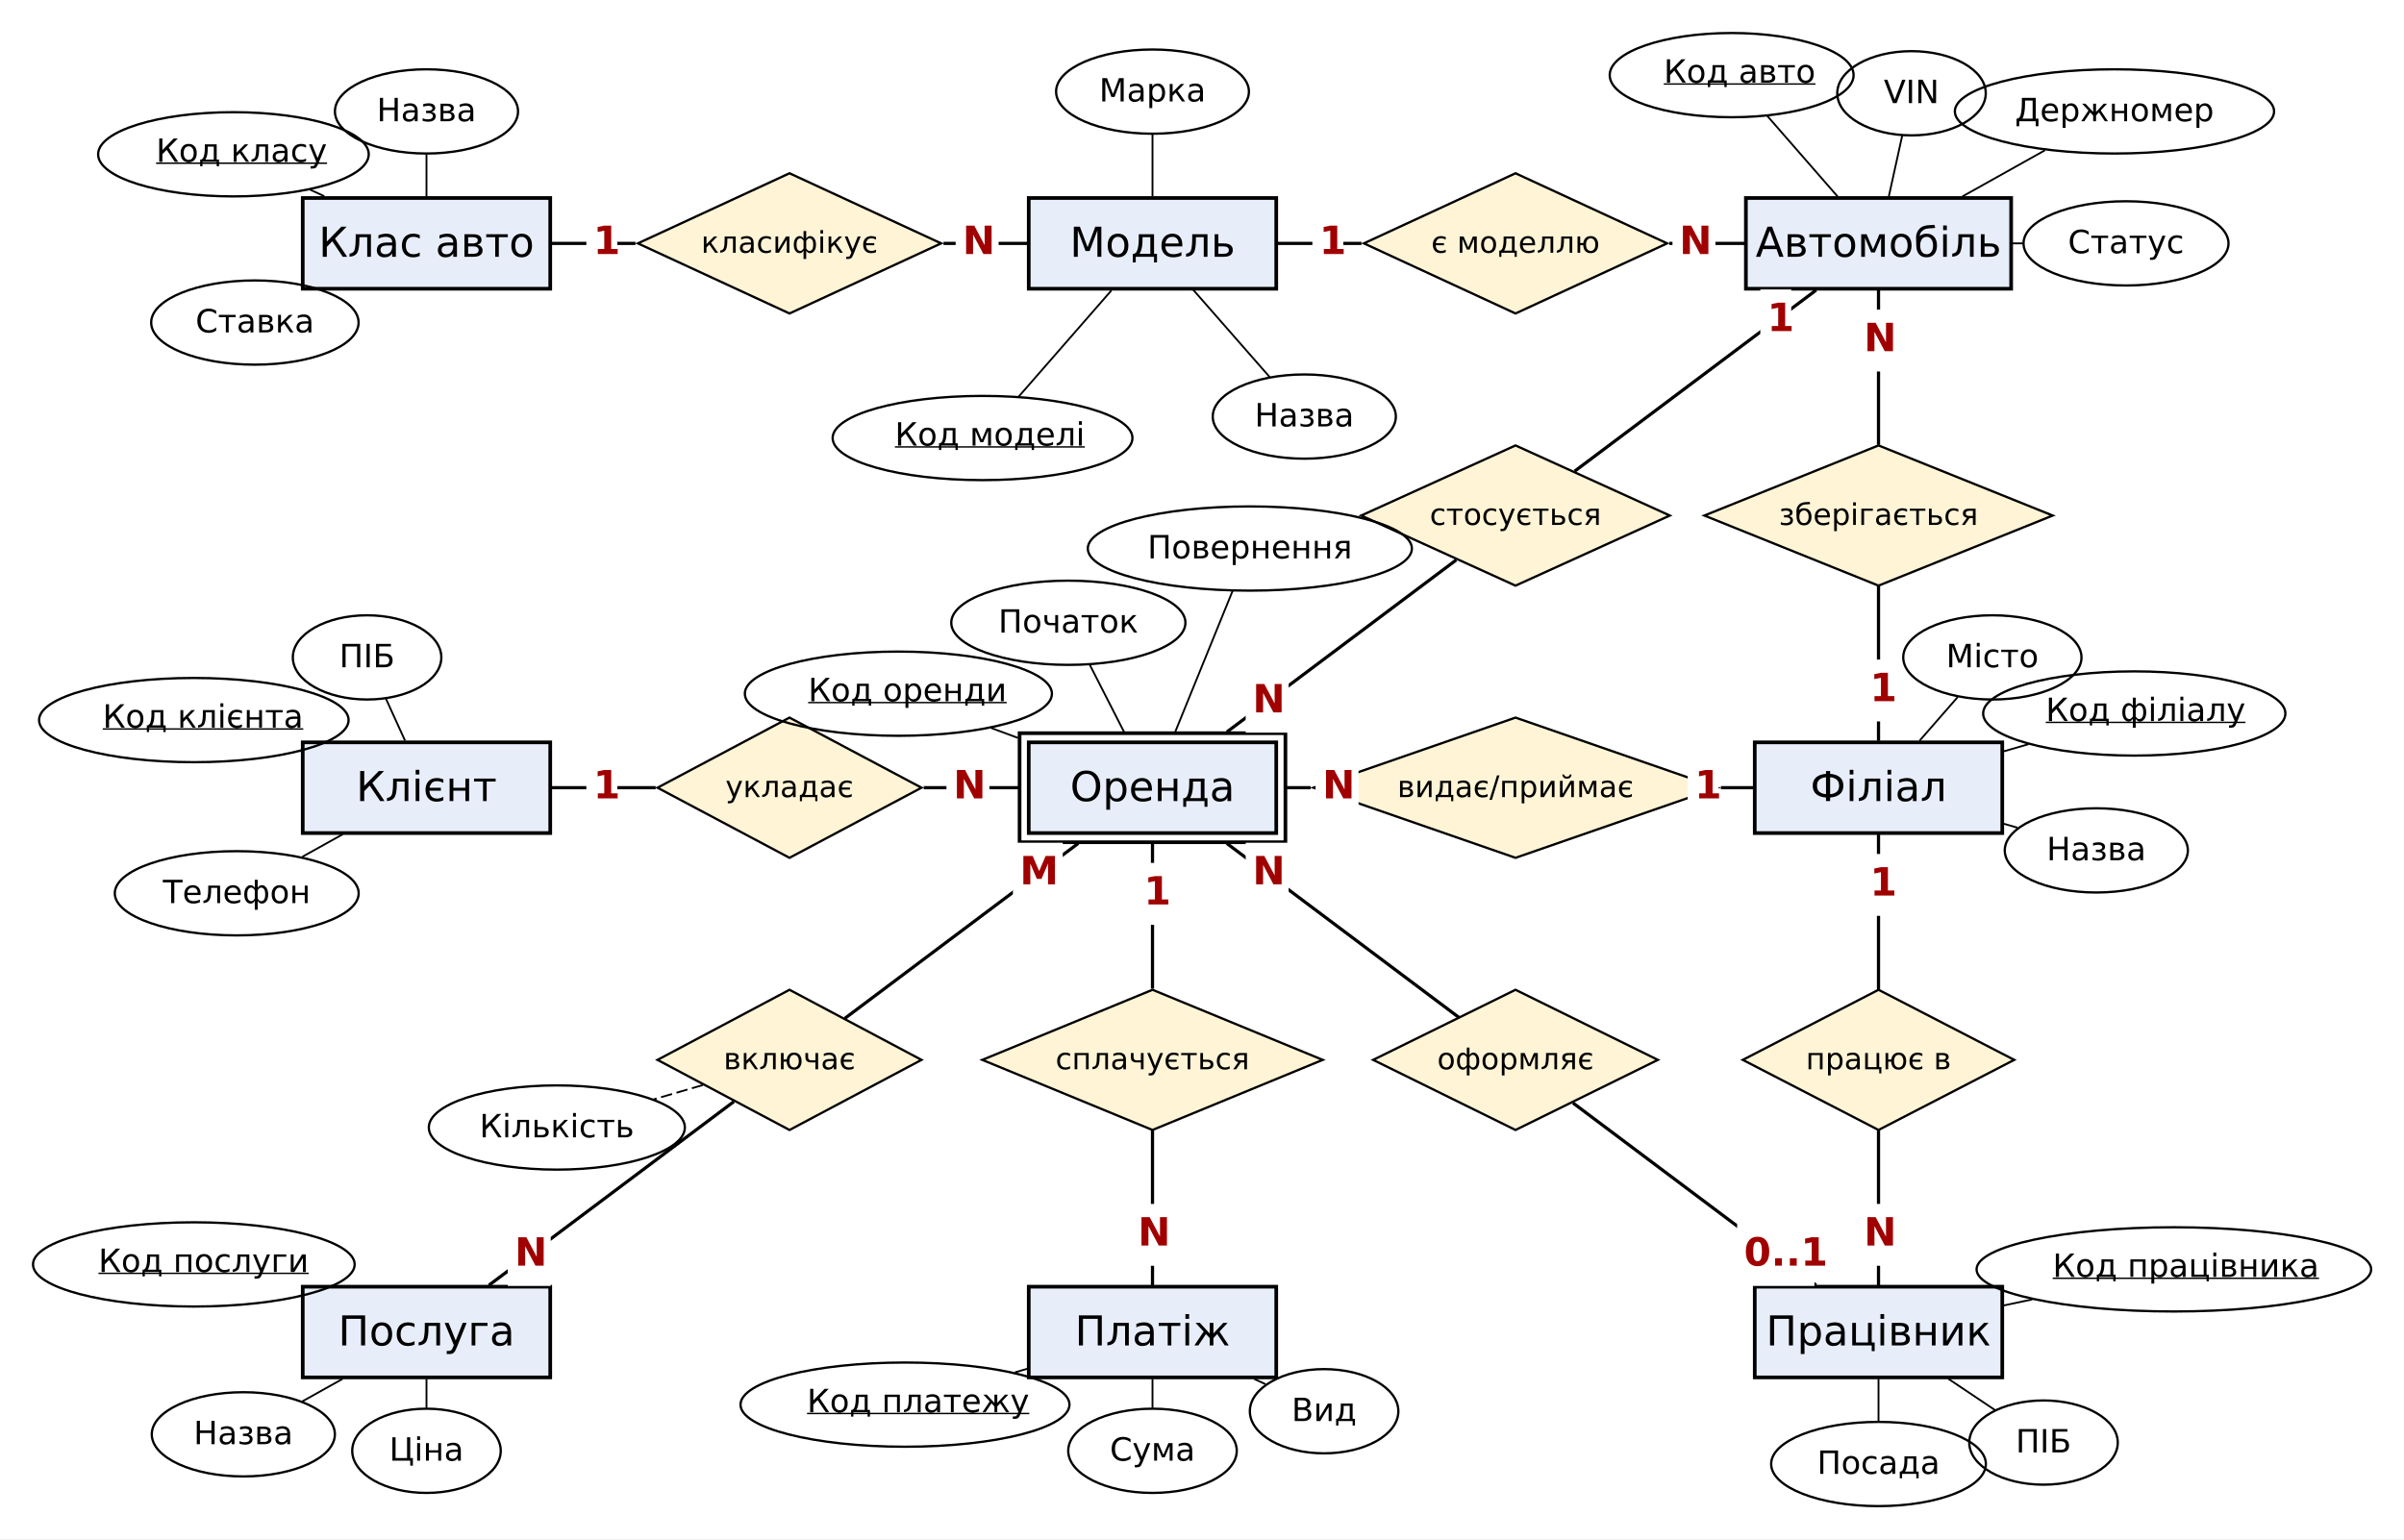
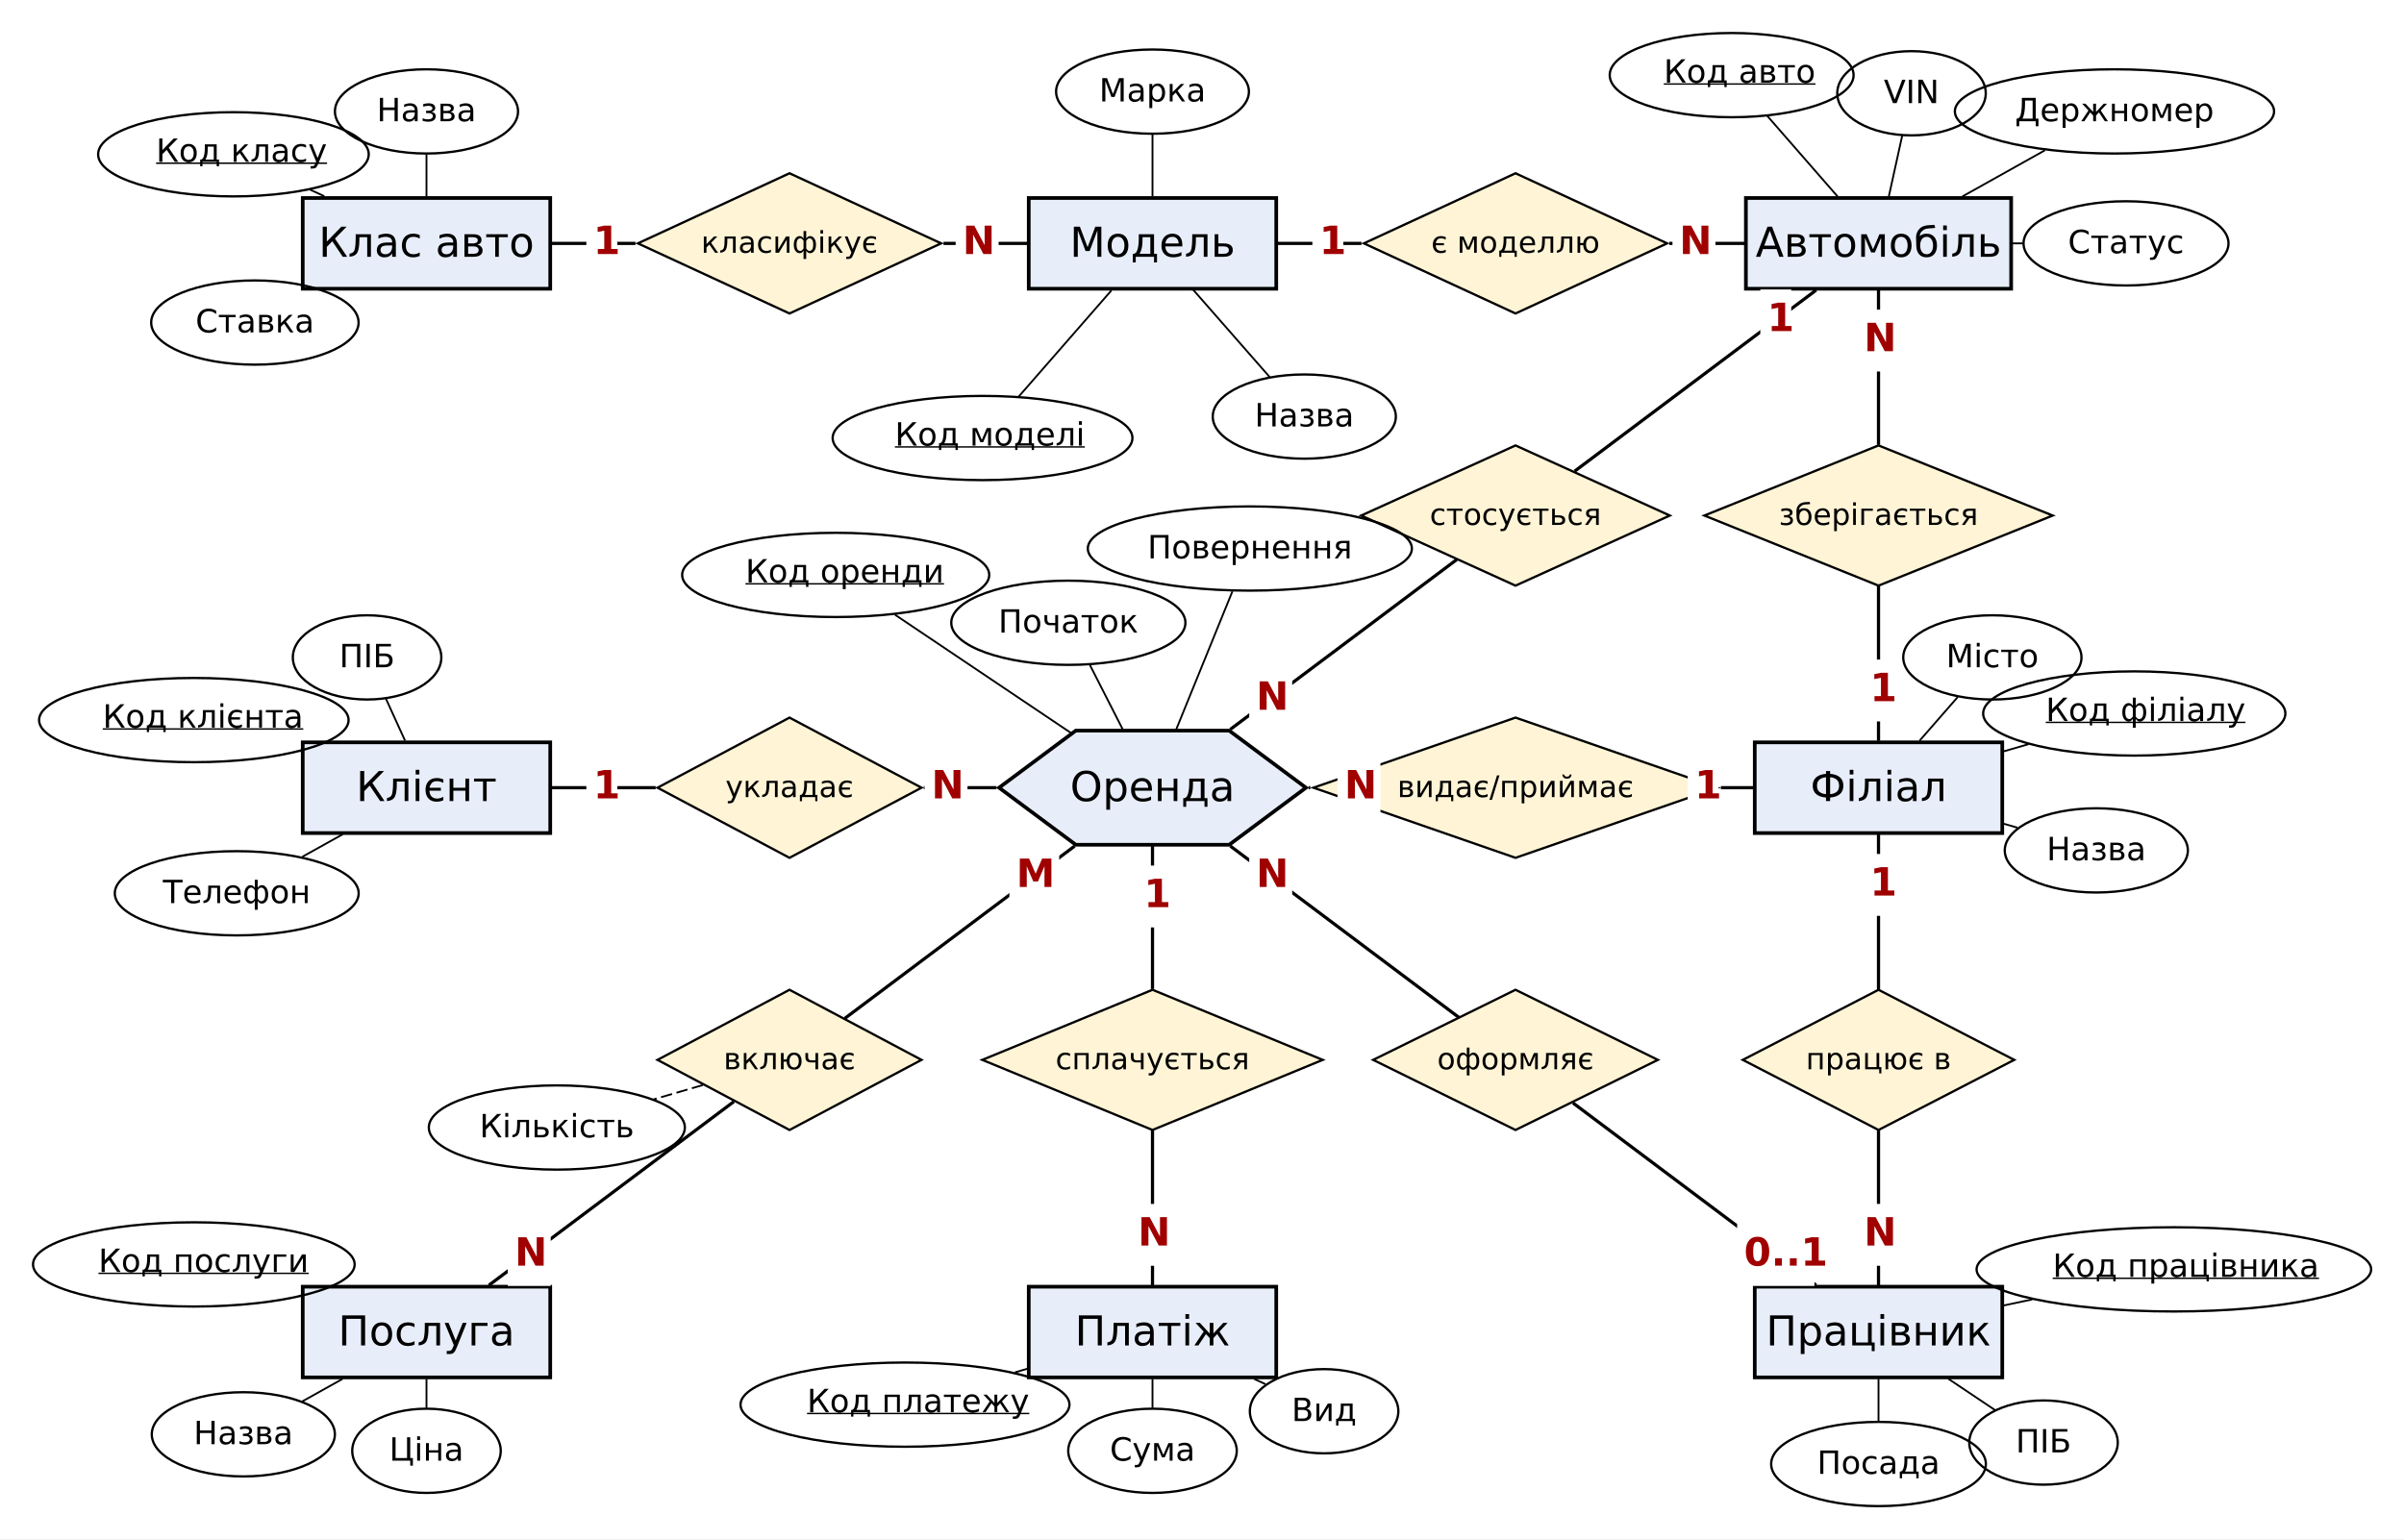
<svg xmlns="http://www.w3.org/2000/svg" width="1049pt" height="672pt" viewBox="0.00 0.00 1049.00 672.00">
  <g id="graph0" class="graph" transform="scale(1 1) rotate(0) translate(14.4 657.41)">
    <polygon fill="white" stroke="none" points="-14.4,14.4 -14.4,-657.41 1034.67,-657.41 1034.67,14.4 -14.4,14.4" />
    <g id="node1" class="node">
      <polygon fill="#e8eef9" stroke="black" stroke-width="1.6" points="225.7,-570.98 117.7,-570.98 117.7,-531.38 225.7,-531.38 225.7,-570.98" />
      <text xml:space="preserve" text-anchor="middle" x="171.7" y="-545.33" font-family="DejaVu Sans" font-size="18.00">Клас авто</text>
    </g>
    <g id="node2" class="node">
      <ellipse fill="none" stroke="black" cx="87.46" cy="-590.06" rx="59.04" ry="18.38" />
      <text xml:space="preserve" text-anchor="start" x="53.71" y="-586.76" font-family="DejaVu Sans" text-decoration="underline" font-size="14.00">Код класу</text>
    </g>
    <g id="edge1" class="edge">
      <path fill="none" stroke="black" stroke-width="0.8" d="M127.11,-571.76C125.06,-572.71 123.02,-573.65 121,-574.58" />
    </g>
    <g id="node3" class="node">
      <ellipse fill="none" stroke="black" cx="171.7" cy="-608.78" rx="39.95" ry="18.38" />
      <text xml:space="preserve" text-anchor="middle" x="171.7" y="-604.48" font-family="DejaVu Sans" font-size="14.00">Назва</text>
    </g>
    <g id="edge2" class="edge">
      <path fill="none" stroke="black" stroke-width="0.8" d="M171.7,-571.65C171.7,-577.6 171.7,-584.07 171.7,-589.92" />
    </g>
    <g id="node4" class="node">
      <ellipse fill="none" stroke="black" cx="96.82" cy="-516.62" rx="45.25" ry="18.38" />
      <text xml:space="preserve" text-anchor="middle" x="96.82" y="-512.32" font-family="DejaVu Sans" font-size="14.00">Ставка</text>
    </g>
    <g id="edge3" class="edge">
      <path fill="none" stroke="black" stroke-width="0.8" d="M127.28,-530.68C127.15,-530.62 127.03,-530.57 126.9,-530.51" />
    </g>
    <g id="node38" class="node">
      <polygon fill="#fff4d6" stroke="black" points="330.1,-581.78 263.93,-551.18 330.1,-520.58 396.27,-551.18 330.1,-581.78" />
      <text xml:space="preserve" text-anchor="middle" x="330.1" y="-547.08" font-family="DejaVu Sans" font-size="13.00">класифікує</text>
    </g>
    <g id="edge29" class="edge">
      <path fill="none" stroke="black" stroke-width="1.4" d="M226.21,-551.18C238.03,-551.18 250.65,-551.18 262.89,-551.18" />
      <polygon fill="white" stroke="none" points="241.46,-537.68 241.46,-564.68 254.96,-564.68 254.96,-537.68 241.46,-537.68" />
      <text xml:space="preserve" text-anchor="start" x="244.46" y="-546.53" font-family="DejaVu Sans" font-weight="bold" font-size="17.00" fill="#a00000">1</text>
    </g>
    <g id="node5" class="node">
      <polygon fill="#e8eef9" stroke="black" stroke-width="1.6" points="542.5,-570.98 434.5,-570.98 434.5,-531.38 542.5,-531.38 542.5,-570.98" />
      <text xml:space="preserve" text-anchor="middle" x="488.5" y="-545.33" font-family="DejaVu Sans" font-size="18.00">Модель</text>
    </g>
    <g id="node6" class="node">
      <ellipse fill="none" stroke="black" cx="414.34" cy="-466.22" rx="65.41" ry="18.38" />
      <text xml:space="preserve" text-anchor="start" x="376.09" y="-462.92" font-family="DejaVu Sans" text-decoration="underline" font-size="14.00">Код моделі</text>
    </g>
    <g id="edge4" class="edge">
      <path fill="none" stroke="black" stroke-width="0.8" d="M470.55,-530.62C458.2,-516.47 441.96,-497.87 430.11,-484.29" />
    </g>
    <g id="node7" class="node">
      <ellipse fill="none" stroke="black" cx="488.5" cy="-617.42" rx="42.07" ry="18.38" />
      <text xml:space="preserve" text-anchor="middle" x="488.5" y="-613.12" font-family="DejaVu Sans" font-size="14.00">Марка</text>
    </g>
    <g id="edge5" class="edge">
      <path fill="none" stroke="black" stroke-width="0.8" d="M488.5,-571.78C488.5,-580.44 488.5,-590.44 488.5,-598.87" />
    </g>
    <g id="node8" class="node">
      <ellipse fill="none" stroke="black" cx="554.74" cy="-475.58" rx="39.95" ry="18.38" />
      <text xml:space="preserve" text-anchor="middle" x="554.74" y="-471.28" font-family="DejaVu Sans" font-size="14.00">Назва</text>
    </g>
    <g id="edge6" class="edge">
      <path fill="none" stroke="black" stroke-width="0.8" d="M506.25,-530.93C516.68,-519.03 529.71,-504.15 539.64,-492.82" />
    </g>
    <g id="edge30" class="edge">
      <path fill="none" stroke="black" stroke-width="1.4" d="M433.99,-551.18C422.18,-551.18 409.55,-551.18 397.31,-551.18" />
      <polygon fill="white" stroke="none" points="402.61,-537.68 402.61,-564.68 421.36,-564.68 421.36,-537.68 402.61,-537.68" />
      <text xml:space="preserve" text-anchor="start" x="405.61" y="-546.53" font-family="DejaVu Sans" font-weight="bold" font-size="17.00" fill="#a00000">N</text>
    </g>
    <g id="node39" class="node">
      <polygon fill="#fff4d6" stroke="black" points="646.9,-581.78 580.73,-551.18 646.9,-520.58 713.07,-551.18 646.9,-581.78" />
      <text xml:space="preserve" text-anchor="middle" x="646.9" y="-547.08" font-family="DejaVu Sans" font-size="13.00">є моделлю</text>
    </g>
    <g id="edge31" class="edge">
      <path fill="none" stroke="black" stroke-width="1.4" d="M543.01,-551.18C554.83,-551.18 567.45,-551.18 579.69,-551.18" />
      <polygon fill="white" stroke="none" points="558.26,-537.68 558.26,-564.68 571.76,-564.68 571.76,-537.68 558.26,-537.68" />
      <text xml:space="preserve" text-anchor="start" x="561.26" y="-546.53" font-family="DejaVu Sans" font-weight="bold" font-size="17.00" fill="#a00000">1</text>
    </g>
    <g id="node9" class="node">
      <polygon fill="#e8eef9" stroke="black" stroke-width="1.6" points="863.18,-570.98 747.43,-570.98 747.43,-531.38 863.18,-531.38 863.18,-570.98" />
      <text xml:space="preserve" text-anchor="middle" x="805.3" y="-545.33" font-family="DejaVu Sans" font-size="18.00">Автомобіль</text>
    </g>
    <g id="node10" class="node">
      <ellipse fill="none" stroke="black" cx="741.22" cy="-624.62" rx="53.21" ry="18.38" />
      <text xml:space="preserve" text-anchor="start" x="711.6" y="-621.32" font-family="DejaVu Sans" text-decoration="underline" font-size="14.00">Код авто</text>
    </g>
    <g id="edge7" class="edge">
      <path fill="none" stroke="black" stroke-width="0.8" d="M787.45,-571.64C777.82,-582.68 766.05,-596.17 756.8,-606.77" />
    </g>
    <g id="node11" class="node">
      <ellipse fill="none" stroke="black" cx="819.7" cy="-616.7" rx="32.4" ry="18.38" />
      <text xml:space="preserve" text-anchor="middle" x="819.7" y="-612.4" font-family="DejaVu Sans" font-size="14.00">VIN</text>
    </g>
    <g id="edge8" class="edge">
      <path fill="none" stroke="black" stroke-width="0.8" d="M809.78,-571.56C811.66,-580.12 813.83,-590.01 815.67,-598.35" />
    </g>
    <g id="node12" class="node">
      <ellipse fill="none" stroke="black" cx="908.26" cy="-608.78" rx="69.65" ry="18.38" />
      <text xml:space="preserve" text-anchor="middle" x="908.26" y="-604.48" font-family="DejaVu Sans" font-size="14.00">Держномер</text>
    </g>
    <g id="edge9" class="edge">
      <path fill="none" stroke="black" stroke-width="0.8" d="M841.89,-571.65C853.68,-578.25 866.61,-585.49 877.9,-591.8" />
    </g>
    <g id="node13" class="node">
      <ellipse fill="none" stroke="black" cx="913.3" cy="-551.18" rx="44.72" ry="18.38" />
      <text xml:space="preserve" text-anchor="middle" x="913.3" y="-546.88" font-family="DejaVu Sans" font-size="14.00">Статус</text>
    </g>
    <g id="edge10" class="edge">
      <path fill="none" stroke="black" stroke-width="0.8" d="M863.73,-551.18C865.22,-551.18 866.7,-551.18 868.18,-551.18" />
    </g>
    <g id="edge32" class="edge">
      <path fill="none" stroke="black" stroke-width="1.4" d="M746.77,-551.18C736.1,-551.18 724.9,-551.18 714.01,-551.18" />
      <polygon fill="white" stroke="none" points="715.39,-537.68 715.39,-564.68 734.14,-564.68 734.14,-537.68 715.39,-537.68" />
      <text xml:space="preserve" text-anchor="start" x="718.39" y="-546.53" font-family="DejaVu Sans" font-weight="bold" font-size="17.00" fill="#a00000">N</text>
    </g>
    <g id="node40" class="node">
      <polygon fill="#fff4d6" stroke="black" points="805.3,-462.98 729.29,-432.38 805.3,-401.78 881.31,-432.38 805.3,-462.98" />
      <text xml:space="preserve" text-anchor="middle" x="805.3" y="-428.28" font-family="DejaVu Sans" font-size="13.00">зберігається</text>
    </g>
    <g id="edge34" class="edge">
      <path fill="none" stroke="black" stroke-width="1.4" d="M805.3,-530.76C805.3,-512.19 805.3,-484.51 805.3,-463.23" />
      <polygon fill="white" stroke="none" points="795.93,-495.26 795.93,-522.26 814.68,-522.26 814.68,-495.26 795.93,-495.26" />
      <text xml:space="preserve" text-anchor="start" x="798.93" y="-504.11" font-family="DejaVu Sans" font-weight="bold" font-size="17.00" fill="#a00000">N</text>
    </g>
    <g id="node43" class="node">
      <polygon fill="#fff4d6" stroke="black" points="646.9,-462.98 579.58,-432.38 646.9,-401.78 714.23,-432.38 646.9,-462.98" />
      <text xml:space="preserve" text-anchor="middle" x="646.9" y="-428.28" font-family="DejaVu Sans" font-size="13.00">стосується</text>
    </g>
    <g id="edge39" class="edge">
      <path fill="none" stroke="black" stroke-width="1.4" d="M778.07,-530.76C748.53,-508.6 701.71,-473.49 672.73,-451.75" />
      <polygon fill="white" stroke="none" points="753.72,-504.06 753.72,-531.06 767.22,-531.06 767.22,-504.06 753.72,-504.06" />
      <text xml:space="preserve" text-anchor="start" x="756.72" y="-512.91" font-family="DejaVu Sans" font-weight="bold" font-size="17.00" fill="#a00000">1</text>
    </g>
    <g id="node14" class="node">
      <polygon fill="#e8eef9" stroke="black" stroke-width="1.6" points="859.3,-333.38 751.3,-333.38 751.3,-293.78 859.3,-293.78 859.3,-333.38" />
      <text xml:space="preserve" text-anchor="middle" x="805.3" y="-307.73" font-family="DejaVu Sans" font-size="18.00">Філіал</text>
    </g>
    <g id="node15" class="node">
      <ellipse fill="none" stroke="black" cx="916.9" cy="-345.98" rx="65.94" ry="18.38" />
      <text xml:space="preserve" text-anchor="start" x="878.28" y="-342.68" font-family="DejaVu Sans" text-decoration="underline" font-size="14.00">Код філіалу</text>
    </g>
    <g id="edge11" class="edge">
      <path fill="none" stroke="black" stroke-width="0.8" d="M859.79,-329.41C863.44,-330.47 867.1,-331.53 870.71,-332.57" />
    </g>
    <g id="node16" class="node">
      <ellipse fill="none" stroke="black" cx="900.34" cy="-286.22" rx="39.95" ry="18.38" />
      <text xml:space="preserve" text-anchor="middle" x="900.34" y="-281.92" font-family="DejaVu Sans" font-size="14.00">Назва</text>
    </g>
    <g id="edge12" class="edge">
      <path fill="none" stroke="black" stroke-width="0.8" d="M860.03,-297.83C862.02,-297.26 863.98,-296.69 865.91,-296.14" />
    </g>
    <g id="node17" class="node">
      <ellipse fill="none" stroke="black" cx="854.98" cy="-370.46" rx="38.89" ry="18.38" />
      <text xml:space="preserve" text-anchor="middle" x="854.98" y="-366.16" font-family="DejaVu Sans" font-size="14.00">Місто</text>
    </g>
    <g id="edge13" class="edge">
      <path fill="none" stroke="black" stroke-width="0.8" d="M823.24,-334.12C828.68,-340.36 834.61,-347.14 839.86,-353.15" />
    </g>
    <g id="edge33" class="edge">
      <path fill="none" stroke="black" stroke-width="1.4" d="M805.3,-334.01C805.3,-352.58 805.3,-380.26 805.3,-401.53" />
      <polygon fill="white" stroke="none" points="798.55,-342.51 798.55,-369.51 812.05,-369.51 812.05,-342.51 798.55,-342.51" />
      <text xml:space="preserve" text-anchor="start" x="801.55" y="-351.36" font-family="DejaVu Sans" font-weight="bold" font-size="17.00" fill="#a00000">1</text>
    </g>
    <g id="node41" class="node">
      <polygon fill="#fff4d6" stroke="black" points="805.3,-225.38 746.08,-194.78 805.3,-164.18 864.52,-194.78 805.3,-225.38" />
      <text xml:space="preserve" text-anchor="middle" x="805.3" y="-190.68" font-family="DejaVu Sans" font-size="13.00">працює в</text>
    </g>
    <g id="edge35" class="edge">
      <path fill="none" stroke="black" stroke-width="1.4" d="M805.3,-293.16C805.3,-274.59 805.3,-246.91 805.3,-225.63" />
      <polygon fill="white" stroke="none" points="798.55,-257.66 798.55,-284.66 812.05,-284.66 812.05,-257.66 798.55,-257.66" />
      <text xml:space="preserve" text-anchor="start" x="801.55" y="-266.51" font-family="DejaVu Sans" font-weight="bold" font-size="17.00" fill="#a00000">1</text>
    </g>
    <g id="node45" class="node">
      <polygon fill="#fff4d6" stroke="black" points="646.9,-344.18 558.74,-313.58 646.9,-282.98 735.06,-313.58 646.9,-344.18" />
      <text xml:space="preserve" text-anchor="middle" x="646.9" y="-309.48" font-family="DejaVu Sans" font-size="13.00">видає/приймає</text>
    </g>
    <g id="edge43" class="edge">
      <path fill="none" stroke="black" stroke-width="1.4" d="M750.79,-313.58C746.13,-313.58 741.35,-313.58 736.52,-313.58" />
      <polygon fill="white" stroke="none" points="722.04,-300.08 722.04,-327.08 735.54,-327.08 735.54,-300.08 722.04,-300.08" />
      <text xml:space="preserve" text-anchor="start" x="725.04" y="-308.93" font-family="DejaVu Sans" font-weight="bold" font-size="17.00" fill="#a00000">1</text>
    </g>
    <g id="node18" class="node">
      <polygon fill="#e8eef9" stroke="black" stroke-width="1.6" points="859.3,-95.78 751.3,-95.78 751.3,-56.18 859.3,-56.18 859.3,-95.78" />
      <text xml:space="preserve" text-anchor="middle" x="805.3" y="-70.13" font-family="DejaVu Sans" font-size="18.00">Працівник</text>
    </g>
    <g id="node19" class="node">
      <ellipse fill="none" stroke="black" cx="934.18" cy="-103.34" rx="86.09" ry="18.38" />
      <text xml:space="preserve" text-anchor="start" x="881.31" y="-100.04" font-family="DejaVu Sans" text-decoration="underline" font-size="14.00">Код працівника</text>
    </g>
    <g id="edge14" class="edge">
      <path fill="none" stroke="black" stroke-width="0.8" d="M859.96,-87.59C864.07,-88.46 868.24,-89.35 872.4,-90.23" />
    </g>
    <g id="node20" class="node">
      <ellipse fill="none" stroke="black" cx="877.3" cy="-27.74" rx="32.4" ry="18.38" />
      <text xml:space="preserve" text-anchor="middle" x="877.3" y="-23.44" font-family="DejaVu Sans" font-size="14.00">ПІБ</text>
    </g>
    <g id="edge15" class="edge">
      <path fill="none" stroke="black" stroke-width="0.8" d="M835.83,-55.53C842.73,-50.9 849.91,-46.1 856.31,-41.81" />
    </g>
    <g id="node21" class="node">
      <ellipse fill="none" stroke="black" cx="805.3" cy="-18.38" rx="46.85" ry="18.38" />
      <text xml:space="preserve" text-anchor="middle" x="805.3" y="-14.08" font-family="DejaVu Sans" font-size="14.00">Посада</text>
    </g>
    <g id="edge16" class="edge">
      <path fill="none" stroke="black" stroke-width="0.8" d="M805.3,-55.51C805.3,-49.57 805.3,-43.1 805.3,-37.25" />
    </g>
    <g id="edge36" class="edge">
      <path fill="none" stroke="black" stroke-width="1.4" d="M805.3,-96.41C805.3,-114.98 805.3,-142.66 805.3,-163.93" />
      <polygon fill="white" stroke="none" points="795.93,-104.91 795.93,-131.91 814.68,-131.91 814.68,-104.91 795.93,-104.91" />
      <text xml:space="preserve" text-anchor="start" x="798.93" y="-113.76" font-family="DejaVu Sans" font-weight="bold" font-size="17.00" fill="#a00000">N</text>
    </g>
    <g id="node44" class="node">
      <polygon fill="#fff4d6" stroke="black" points="646.9,-225.38 584.78,-194.78 646.9,-164.18 709.02,-194.78 646.9,-225.38" />
      <text xml:space="preserve" text-anchor="middle" x="646.9" y="-190.68" font-family="DejaVu Sans" font-size="13.00">оформляє</text>
    </g>
    <g id="edge41" class="edge">
      <path fill="none" stroke="black" stroke-width="1.4" d="M778.07,-96.41C748.26,-118.76 700.87,-154.31 671.95,-176" />
      <polygon fill="white" stroke="none" points="743.6,-96.11 743.6,-123.11 777.35,-123.11 777.35,-96.11 743.6,-96.11" />
      <text xml:space="preserve" text-anchor="start" x="746.6" y="-104.96" font-family="DejaVu Sans" font-weight="bold" font-size="17.00" fill="#a00000">0..1</text>
    </g>
    <g id="node22" class="node">
      <polygon fill="#e8eef9" stroke="black" stroke-width="1.6" points="225.7,-333.38 117.7,-333.38 117.7,-293.78 225.7,-293.78 225.7,-333.38" />
      <text xml:space="preserve" text-anchor="middle" x="171.7" y="-307.73" font-family="DejaVu Sans" font-size="18.00">Клієнт</text>
    </g>
    <g id="node23" class="node">
      <ellipse fill="none" stroke="black" cx="70.18" cy="-343.1" rx="67.53" ry="18.38" />
      <text xml:space="preserve" text-anchor="start" x="30.43" y="-339.8" font-family="DejaVu Sans" text-decoration="underline" font-size="14.00">Код клієнта</text>
    </g>
    <g id="edge17" class="edge">
      <path fill="none" stroke="black" stroke-width="0.8" d="M117.08,-329.47C116.98,-329.5 116.89,-329.52 116.8,-329.55" />
    </g>
    <g id="node24" class="node">
      <ellipse fill="none" stroke="black" cx="145.78" cy="-370.46" rx="32.4" ry="18.38" />
      <text xml:space="preserve" text-anchor="middle" x="145.78" y="-366.16" font-family="DejaVu Sans" font-size="14.00">ПІБ</text>
    </g>
    <g id="edge18" class="edge">
      <path fill="none" stroke="black" stroke-width="0.8" d="M162.34,-334.12C159.62,-340.1 156.66,-346.59 154.01,-352.41" />
    </g>
    <g id="node25" class="node">
      <ellipse fill="none" stroke="black" cx="88.9" cy="-267.5" rx="53.21" ry="18.38" />
      <text xml:space="preserve" text-anchor="middle" x="88.9" y="-263.2" font-family="DejaVu Sans" font-size="14.00">Телефон</text>
    </g>
    <g id="edge19" class="edge">
      <path fill="none" stroke="black" stroke-width="0.8" d="M135.14,-293.24C129.25,-289.96 123.23,-286.61 117.55,-283.45" />
    </g>
    <g id="node42" class="node">
      <polygon fill="#fff4d6" stroke="black" points="330.1,-344.18 272.5,-313.58 330.1,-282.98 387.7,-313.58 330.1,-344.18" />
      <text xml:space="preserve" text-anchor="middle" x="330.1" y="-309.48" font-family="DejaVu Sans" font-size="13.00">укладає</text>
    </g>
    <g id="edge37" class="edge">
      <path fill="none" stroke="black" stroke-width="1.4" d="M226.21,-313.58C240.89,-313.58 256.82,-313.58 271.7,-313.58" />
      <polygon fill="white" stroke="none" points="241.46,-300.08 241.46,-327.08 254.96,-327.08 254.96,-300.08 241.46,-300.08" />
      <text xml:space="preserve" text-anchor="start" x="244.46" y="-308.93" font-family="DejaVu Sans" font-weight="bold" font-size="17.00" fill="#a00000">1</text>
    </g>
    <g id="node26" class="node">
-       <polygon fill="#e8eef9" stroke="black" stroke-width="1.6" points="542.5,-333.38 434.5,-333.38 434.5,-293.78 542.5,-293.78 542.5,-333.38" />
-       <polygon fill="none" stroke="black" stroke-width="1.6" points="546.5,-337.38 430.5,-337.38 430.5,-289.78 546.5,-289.78 546.5,-337.38" />
+       <polygon fill="#e8eef9" stroke="black" stroke-width="1.6" points="555.45,-313.58 521.98,-338.49 455.02,-338.49 421.55,-313.58 455.02,-288.68 521.98,-288.68 555.45,-313.58" />
      <text xml:space="preserve" text-anchor="middle" x="488.5" y="-307.73" font-family="DejaVu Sans" font-size="18.00">Оренда</text>
    </g>
    <g id="node27" class="node">
-       <ellipse fill="none" stroke="black" cx="377.62" cy="-354.62" rx="67" ry="18.38" />
-       <text xml:space="preserve" text-anchor="start" x="338.25" y="-351.32" font-family="DejaVu Sans" text-decoration="underline" font-size="14.00">Код оренди</text>
+       <ellipse fill="none" stroke="black" cx="350.26" cy="-406.46" rx="67" ry="18.38" />
+       <text xml:space="preserve" text-anchor="start" x="310.89" y="-403.16" font-family="DejaVu Sans" text-decoration="underline" font-size="14.00">Код оренди</text>
    </g>
    <g id="edge20" class="edge">
-       <path fill="none" stroke="black" stroke-width="0.8" d="M429.81,-335.31C425.87,-336.77 421.94,-338.22 418.12,-339.64" />
+       <path fill="none" stroke="black" stroke-width="0.8" d="M452.9,-337.5C428.9,-353.63 397.79,-374.53 376.14,-389.08" />
    </g>
    <g id="node28" class="node">
      <ellipse fill="none" stroke="black" cx="451.78" cy="-385.58" rx="51.09" ry="18.38" />
      <text xml:space="preserve" text-anchor="middle" x="451.78" y="-381.28" font-family="DejaVu Sans" font-size="14.00">Початок</text>
    </g>
    <g id="edge21" class="edge">
-       <path fill="none" stroke="black" stroke-width="0.8" d="M476.07,-337.96C471.16,-347.59 465.61,-358.46 461.06,-367.38" />
+       <path fill="none" stroke="black" stroke-width="0.8" d="M475.45,-339.17C470.75,-348.39 465.54,-358.6 461.21,-367.09" />
    </g>
    <g id="node29" class="node">
      <ellipse fill="none" stroke="black" cx="530.98" cy="-417.98" rx="70.71" ry="18.38" />
      <text xml:space="preserve" text-anchor="middle" x="530.98" y="-413.68" font-family="DejaVu Sans" font-size="14.00">Повернення</text>
    </g>
    <g id="edge22" class="edge">
-       <path fill="none" stroke="black" stroke-width="0.8" d="M498.46,-338.06C506.11,-356.87 516.51,-382.43 523.47,-399.53" />
+       <path fill="none" stroke="black" stroke-width="0.8" d="M498.89,-339.12C506.46,-357.72 516.53,-382.48 523.36,-399.26" />
    </g>
    <g id="edge38" class="edge">
-       <path fill="none" stroke="black" stroke-width="1.4" d="M429.97,-313.58C416.48,-313.58 402.14,-313.58 388.66,-313.58" />
-       <polygon fill="white" stroke="none" points="398.59,-300.08 398.59,-327.08 417.34,-327.08 417.34,-300.08 398.59,-300.08" />
-       <text xml:space="preserve" text-anchor="start" x="401.59" y="-308.93" font-family="DejaVu Sans" font-weight="bold" font-size="17.00" fill="#a00000">N</text>
+       <path fill="none" stroke="black" stroke-width="1.4" d="M420.41,-313.58C409.84,-313.58 399.01,-313.58 388.67,-313.58" />
+       <polygon fill="white" stroke="none" points="389.03,-300.08 389.03,-327.08 407.78,-327.08 407.78,-300.08 389.03,-300.08" />
+       <text xml:space="preserve" text-anchor="start" x="392.03" y="-308.93" font-family="DejaVu Sans" font-weight="bold" font-size="17.00" fill="#a00000">N</text>
    </g>
    <g id="edge40" class="edge">
-       <path fill="none" stroke="black" stroke-width="1.4" d="M520.94,-337.91C550.53,-360.11 593.71,-392.49 621.04,-412.99" />
-       <polygon fill="white" stroke="none" points="529.16,-337.61 529.16,-364.61 547.91,-364.61 547.91,-337.61 529.16,-337.61" />
-       <text xml:space="preserve" text-anchor="start" x="532.16" y="-346.46" font-family="DejaVu Sans" font-weight="bold" font-size="17.00" fill="#a00000">N</text>
+       <path fill="none" stroke="black" stroke-width="1.4" d="M522.48,-339.07C552.12,-361.3 594.45,-393.05 621.3,-413.19" />
+       <polygon fill="white" stroke="none" points="530.71,-338.77 530.71,-365.77 549.46,-365.77 549.46,-338.77 530.71,-338.77" />
+       <text xml:space="preserve" text-anchor="start" x="533.71" y="-347.62" font-family="DejaVu Sans" font-weight="bold" font-size="17.00" fill="#a00000">N</text>
    </g>
    <g id="edge42" class="edge">
-       <path fill="none" stroke="black" stroke-width="1.4" d="M520.94,-289.26C550.99,-266.72 595.03,-233.69 622.28,-213.25" />
-       <polygon fill="white" stroke="none" points="529.16,-262.56 529.16,-289.56 547.91,-289.56 547.91,-262.56 529.16,-262.56" />
-       <text xml:space="preserve" text-anchor="start" x="532.16" y="-271.41" font-family="DejaVu Sans" font-weight="bold" font-size="17.00" fill="#a00000">N</text>
+       <path fill="none" stroke="black" stroke-width="1.4" d="M522.48,-288.1C552.48,-265.6 595.49,-233.34 622.28,-213.25" />
+       <polygon fill="white" stroke="none" points="530.71,-261.4 530.71,-288.4 549.46,-288.4 549.46,-261.4 530.71,-261.4" />
+       <text xml:space="preserve" text-anchor="start" x="533.71" y="-270.25" font-family="DejaVu Sans" font-weight="bold" font-size="17.00" fill="#a00000">N</text>
    </g>
    <g id="edge44" class="edge">
-       <path fill="none" stroke="black" stroke-width="1.4" d="M547.03,-313.58C550.47,-313.58 553.96,-313.58 557.48,-313.58" />
-       <polygon fill="white" stroke="none" points="559.66,-300.08 559.66,-327.08 578.41,-327.08 578.41,-300.08 559.66,-300.08" />
-       <text xml:space="preserve" text-anchor="start" x="562.66" y="-308.93" font-family="DejaVu Sans" font-weight="bold" font-size="17.00" fill="#a00000">N</text>
+       <path fill="none" stroke="black" stroke-width="1.4" d="M556.6,-313.58C556.85,-313.58 557.1,-313.58 557.35,-313.58" />
+       <polygon fill="white" stroke="none" points="569.22,-300.08 569.22,-327.08 587.97,-327.08 587.97,-300.08 569.22,-300.08" />
+       <text xml:space="preserve" text-anchor="start" x="572.22" y="-308.93" font-family="DejaVu Sans" font-weight="bold" font-size="17.00" fill="#a00000">N</text>
    </g>
    <g id="node46" class="node">
      <polygon fill="#fff4d6" stroke="black" points="488.5,-225.38 414.23,-194.78 488.5,-164.18 562.77,-194.78 488.5,-225.38" />
      <text xml:space="preserve" text-anchor="middle" x="488.5" y="-190.68" font-family="DejaVu Sans" font-size="13.00">сплачується</text>
    </g>
    <g id="edge45" class="edge">
-       <path fill="none" stroke="black" stroke-width="1.4" d="M488.5,-289.26C488.5,-270.93 488.5,-245.66 488.5,-225.87" />
-       <polygon fill="white" stroke="none" points="481.75,-253.76 481.75,-280.76 495.25,-280.76 495.25,-253.76 481.75,-253.76" />
-       <text xml:space="preserve" text-anchor="start" x="484.75" y="-262.61" font-family="DejaVu Sans" font-weight="bold" font-size="17.00" fill="#a00000">1</text>
+       <path fill="none" stroke="black" stroke-width="1.4" d="M488.5,-288.1C488.5,-269.83 488.5,-245.12 488.5,-225.71" />
+       <polygon fill="white" stroke="none" points="481.75,-252.6 481.75,-279.6 495.25,-279.6 495.25,-252.6 481.75,-252.6" />
+       <text xml:space="preserve" text-anchor="start" x="484.75" y="-261.45" font-family="DejaVu Sans" font-weight="bold" font-size="17.00" fill="#a00000">1</text>
    </g>
    <g id="node47" class="node">
      <polygon fill="#fff4d6" stroke="black" points="330.1,-225.38 272.5,-194.78 330.1,-164.18 387.7,-194.78 330.1,-225.38" />
      <text xml:space="preserve" text-anchor="middle" x="330.1" y="-190.68" font-family="DejaVu Sans" font-size="13.00">включає</text>
    </g>
    <g id="edge47" class="edge">
-       <path fill="none" stroke="black" stroke-width="1.4" d="M456.06,-289.26C425.83,-266.58 381.44,-233.29 354.23,-212.88" />
-       <polygon fill="white" stroke="none" points="427.59,-262.56 427.59,-289.56 449.34,-289.56 449.34,-262.56 427.59,-262.56" />
-       <text xml:space="preserve" text-anchor="start" x="430.59" y="-271.41" font-family="DejaVu Sans" font-weight="bold" font-size="17.00" fill="#a00000">M</text>
+       <path fill="none" stroke="black" stroke-width="1.4" d="M454.52,-288.1C424.34,-265.46 380.98,-232.95 354.23,-212.88" />
+       <polygon fill="white" stroke="none" points="426.04,-261.4 426.04,-288.4 447.79,-288.4 447.79,-261.4 426.04,-261.4" />
+       <text xml:space="preserve" text-anchor="start" x="429.04" y="-270.25" font-family="DejaVu Sans" font-weight="bold" font-size="17.00" fill="#a00000">M</text>
    </g>
    <g id="node30" class="node">
      <polygon fill="#e8eef9" stroke="black" stroke-width="1.6" points="542.5,-95.78 434.5,-95.78 434.5,-56.18 542.5,-56.18 542.5,-95.78" />
      <text xml:space="preserve" text-anchor="middle" x="488.5" y="-70.13" font-family="DejaVu Sans" font-size="18.00">Платіж</text>
    </g>
    <g id="node31" class="node">
      <ellipse fill="none" stroke="black" cx="380.5" cy="-44.3" rx="71.77" ry="18.38" />
      <text xml:space="preserve" text-anchor="start" x="337.75" y="-41" font-family="DejaVu Sans" text-decoration="underline" font-size="14.00">Код платежу</text>
    </g>
    <g id="edge23" class="edge">
      <path fill="none" stroke="black" stroke-width="0.8" d="M433.87,-59.96C432.09,-59.44 430.31,-58.92 428.54,-58.4" />
    </g>
    <g id="node32" class="node">
      <ellipse fill="none" stroke="black" cx="488.5" cy="-24.14" rx="36.77" ry="18.38" />
      <text xml:space="preserve" text-anchor="middle" x="488.5" y="-19.84" font-family="DejaVu Sans" font-size="14.00">Сума</text>
    </g>
    <g id="edge24" class="edge">
      <path fill="none" stroke="black" stroke-width="0.8" d="M488.5,-55.5C488.5,-51.31 488.5,-46.92 488.5,-42.8" />
    </g>
    <g id="node33" class="node">
      <ellipse fill="none" stroke="black" cx="563.38" cy="-41.42" rx="32.4" ry="18.38" />
      <text xml:space="preserve" text-anchor="middle" x="563.38" y="-37.12" font-family="DejaVu Sans" font-size="14.00">Вид</text>
    </g>
    <g id="edge25" class="edge">
      <path fill="none" stroke="black" stroke-width="0.8" d="M532.92,-55.48C534.56,-54.73 536.18,-53.98 537.77,-53.25" />
    </g>
    <g id="edge46" class="edge">
      <path fill="none" stroke="black" stroke-width="1.4" d="M488.5,-96.41C488.5,-114.98 488.5,-142.66 488.5,-163.93" />
      <polygon fill="white" stroke="none" points="479.13,-104.91 479.13,-131.91 497.88,-131.91 497.88,-104.91 479.13,-104.91" />
      <text xml:space="preserve" text-anchor="start" x="482.13" y="-113.76" font-family="DejaVu Sans" font-weight="bold" font-size="17.00" fill="#a00000">N</text>
    </g>
    <g id="node34" class="node">
      <polygon fill="#e8eef9" stroke="black" stroke-width="1.6" points="225.7,-95.78 117.7,-95.78 117.7,-56.18 225.7,-56.18 225.7,-95.78" />
      <text xml:space="preserve" text-anchor="middle" x="171.7" y="-70.13" font-family="DejaVu Sans" font-size="18.00">Послуга</text>
    </g>
    <g id="node35" class="node">
      <ellipse fill="none" stroke="black" cx="70.18" cy="-105.5" rx="70.18" ry="18.38" />
      <text xml:space="preserve" text-anchor="start" x="28.56" y="-102.2" font-family="DejaVu Sans" text-decoration="underline" font-size="14.00">Код послуги</text>
    </g>
    <g id="edge26" class="edge">
      <path fill="none" stroke="black" stroke-width="0.8" d="M117.08,-91.87C116.98,-91.9 116.89,-91.92 116.8,-91.95" />
    </g>
    <g id="node36" class="node">
      <ellipse fill="none" stroke="black" cx="91.78" cy="-31.34" rx="39.95" ry="18.38" />
      <text xml:space="preserve" text-anchor="middle" x="91.78" y="-27.04" font-family="DejaVu Sans" font-size="14.00">Назва</text>
    </g>
    <g id="edge27" class="edge">
      <path fill="none" stroke="black" stroke-width="0.8" d="M135.02,-55.49C129.11,-52.19 123.1,-48.84 117.52,-45.72" />
    </g>
    <g id="node37" class="node">
      <ellipse fill="none" stroke="black" cx="171.7" cy="-24.14" rx="32.4" ry="18.38" />
      <text xml:space="preserve" text-anchor="middle" x="171.7" y="-19.84" font-family="DejaVu Sans" font-size="14.00">Ціна</text>
    </g>
    <g id="edge28" class="edge">
      <path fill="none" stroke="black" stroke-width="0.8" d="M171.7,-55.5C171.7,-51.31 171.7,-46.92 171.7,-42.8" />
    </g>
    <g id="edge48" class="edge">
      <path fill="none" stroke="black" stroke-width="1.4" d="M198.93,-96.41C229,-118.96 276.98,-154.94 305.82,-176.57" />
      <polygon fill="white" stroke="none" points="207.16,-96.11 207.16,-123.11 225.91,-123.11 225.91,-96.11 207.16,-96.11" />
      <text xml:space="preserve" text-anchor="start" x="210.16" y="-104.96" font-family="DejaVu Sans" font-weight="bold" font-size="17.00" fill="#a00000">N</text>
    </g>
    <g id="node48" class="node">
      <ellipse fill="none" stroke="black" cx="228.58" cy="-165.26" rx="55.86" ry="18.38" />
      <text xml:space="preserve" text-anchor="middle" x="228.58" y="-160.96" font-family="DejaVu Sans" font-size="14.00">Кількість</text>
    </g>
    <g id="edge49" class="edge">
      <path fill="none" stroke="black" stroke-width="0.8" stroke-dasharray="5,2" d="M292.3,-183.79C285.31,-181.76 277.97,-179.63 270.85,-177.56" />
    </g>
  </g>
</svg>
